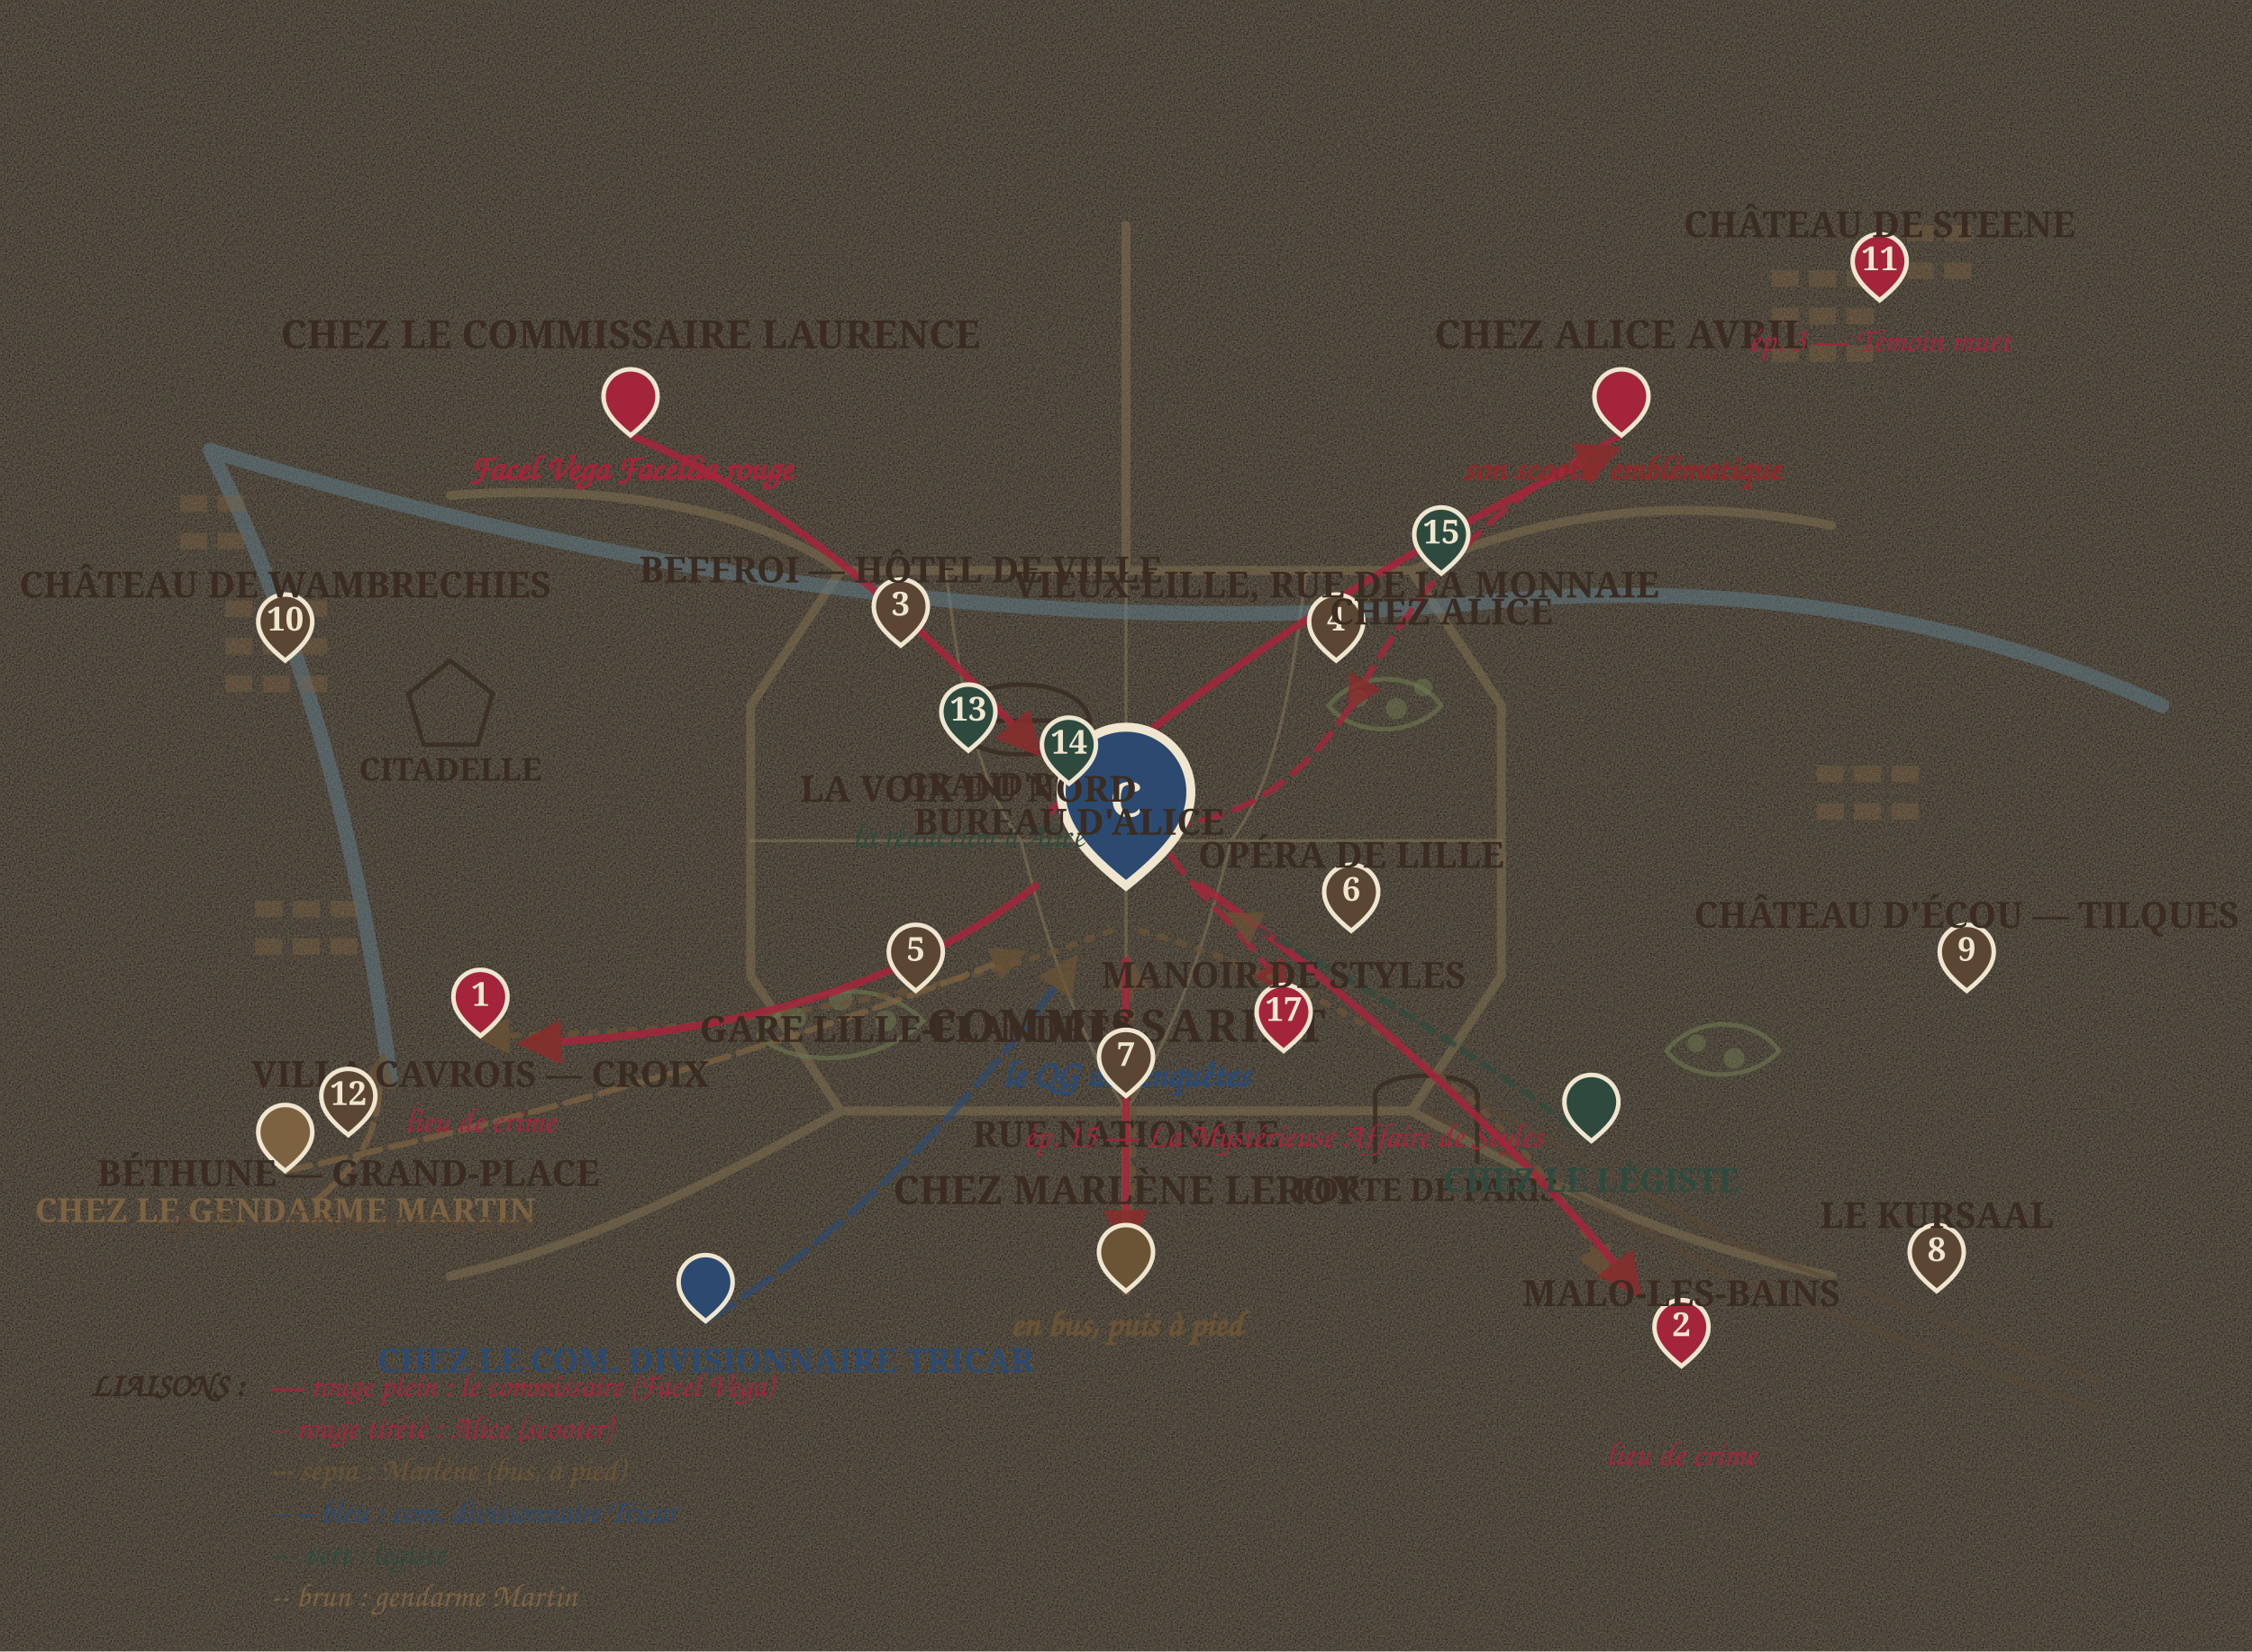
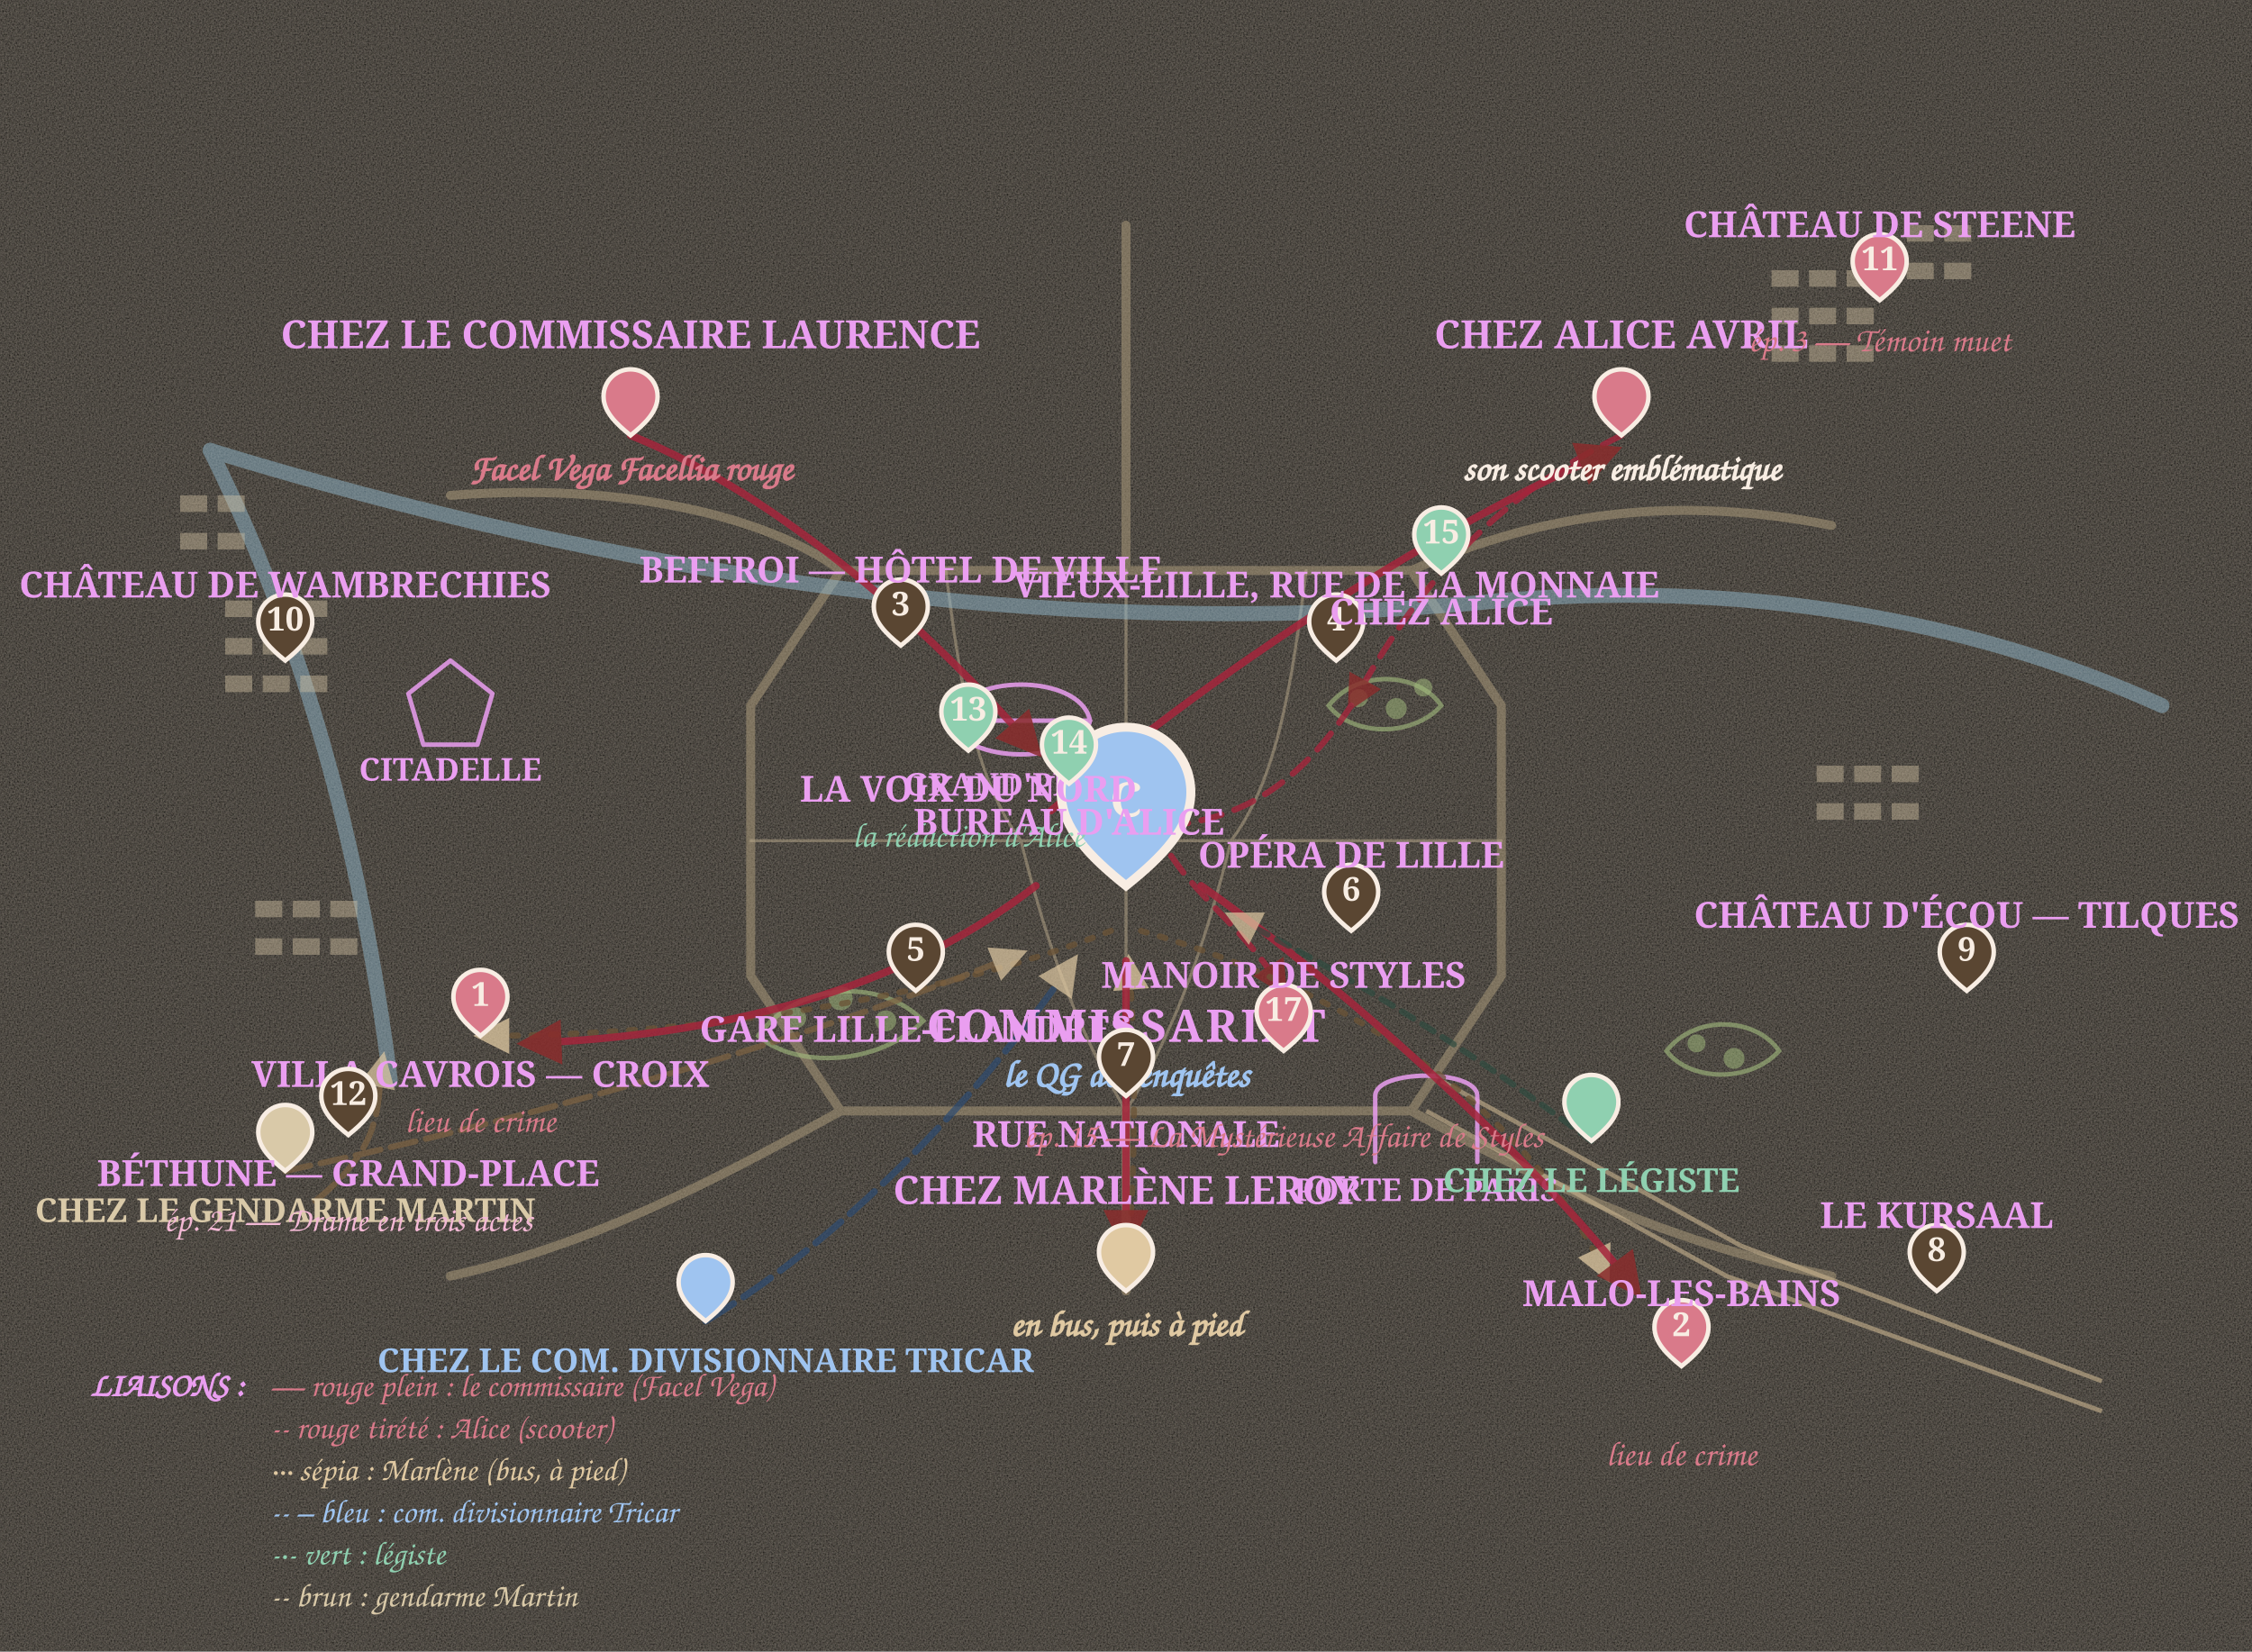
<svg xmlns="http://www.w3.org/2000/svg" viewBox="0 0 1500 1100" width="1500" height="1100">
  <defs>
    <filter id="paper" x="0" y="0" width="100%" height="100%">
      <feTurbulence type="fractalNoise" baseFrequency="0.9" numOctaves="2" result="noise" />
-       <feColorMatrix in="noise" type="matrix" values="0 0 0 0 0.55  0 0 0 0 0.45  0 0 0 0 0.32  0 0 0 0.28 0" />
+       <feColorMatrix in="noise" type="matrix" values="0 0 0 0 0.85  0 0 0 0 0.75  0 0 0 0 0.62  0 0 0 0.18 0" />
      <feComposite in2="SourceGraphic" operator="in" result="top" />
      <feMerge>
        <feMergeNode in="SourceGraphic" />
        <feMergeNode in="top" />
      </feMerge>
    </filter>
    <g id="pin">
      <path d="M 0 0 C -10 -8, -18 -16, -18 -26 A 18 18 0 1 1 18 -26 C 18 -16, 10 -8, 0 0 Z" />
    </g>
    <g id="mk-alice">
      <circle cy="-26" r="15" />
    </g>
    <g id="mk-marlene">
      <path d="M -13 -20 L 0 -29 L 13 -20 L 13 -33 L 0 -42 L -13 -33 Z" transform="translate(0,7)" />
    </g>
    <g id="mk-laurence">
      <path d="M 0 -44 L 15 -27 L 0 -10 L -15 -27 Z" />
    </g>
    <g id="mk-tricar">
      <path d="M -13 -12 L 0 -30 L 13 -12 L 13 -22 L 0 -40 L -13 -22 Z" />
    </g>
    <g id="mk-legiste">
      <path d="M -5 -14 L -5 -40 M -18 -27 L 8 -27" stroke-width="10" stroke-linecap="round" />
    </g>
    <g id="mk-gendarme">
      <rect x="-12" y="-40" width="24" height="17" rx="2" />
    </g>
    <marker id="ah-red" viewBox="0 0 10 10" refX="8" refY="5" markerWidth="6" markerHeight="6" orient="auto-start-reverse">
      <path d="M 0 0 L 10 5 L 0 10 z" fill="#8a2b2b" />
    </marker>
    <marker id="ah-sepia" viewBox="0 0 10 10" refX="8" refY="5" markerWidth="6" markerHeight="6" orient="auto-start-reverse">
-       <path d="M 0 0 L 10 5 L 0 10 z" fill="#6b5335" />
+       <path d="M 0 0 L 10 5 L 0 10 z" fill="#e0c9a2" />
    </marker>
  </defs>
-   <rect width="1500" height="1100" fill="#f0e6cf" />
+   <rect width="1500" height="1100" fill="#221c1c" />
  <rect width="1500" height="1100" filter="url(#paper)" />
-   <g stroke="#7d6d4f" stroke-width="6" fill="none" opacity="0.55" stroke-linecap="round">
+   <g stroke="#a89878" stroke-width="6" fill="none" opacity="0.55" stroke-linecap="round">
    <path d="M 560 380 L 940 380 L 1000 470 L 1000 650 L 940 740 L 560 740 L 500 650 L 500 470 Z" />
    <path d="M 300 330 C 430 320, 520 350, 560 380" />
    <path d="M 940 380 C 1030 340, 1120 330, 1220 350" />
    <path d="M 560 740 C 470 790, 390 830, 300 850" />
    <path d="M 940 740 C 1030 790, 1120 830, 1220 850" />
    <path d="M 750 380 L 750 150" />
    <path d="M 750 740 L 750 860" />
  </g>
-   <g stroke="#8a7a5c" stroke-width="2" fill="none" opacity="0.5" stroke-linecap="round">
+   <g stroke="#b9a98c" stroke-width="2" fill="none" opacity="0.5" stroke-linecap="round">
    <path d="M 750 380 L 750 740 M 500 560 L 1000 560" />
    <path d="M 630 380 C 640 460, 650 520, 680 560" />
    <path d="M 870 380 C 860 460, 850 520, 820 560" />
    <path d="M 680 560 C 700 640, 720 690, 750 740" />
    <path d="M 820 560 C 800 640, 780 690, 750 740" />
  </g>
-   <g stroke="#5f7d8c" stroke-width="10" fill="none" opacity="0.5" stroke-linecap="round">
+   <g stroke="#8fb6c9" stroke-width="10" fill="none" opacity="0.5" stroke-linecap="round">
    <path d="M 140 300 C 400 380, 700 430, 1000 400 C 1180 385, 1330 420, 1440 470" />
    <path d="M 140 300 C 200 420, 240 560, 260 720" />
  </g>
-   <g stroke="#5a4632" stroke-width="3" fill="none" opacity="0.6">
+   <g stroke="#c9b48f" stroke-width="3" fill="none" opacity="0.6">
    <path d="M 950 740 L 1150 850 L 1400 940" />
    <path d="M 960 720 L 1160 830 L 1400 920" />
  </g>
-   <g fill="#7d6242" opacity="0.4">
+   <g fill="#d9c9a8" opacity="0.4">
    <rect x="150" y="400" width="18" height="11" />
    <rect x="175" y="400" width="18" height="11" />
    <rect x="200" y="400" width="18" height="11" />
    <rect x="150" y="425" width="18" height="11" />
    <rect x="175" y="425" width="18" height="11" />
    <rect x="200" y="425" width="18" height="11" />
    <rect x="150" y="450" width="18" height="11" />
    <rect x="175" y="450" width="18" height="11" />
    <rect x="200" y="450" width="18" height="11" />
    <rect x="1180" y="180" width="18" height="11" />
    <rect x="1205" y="180" width="18" height="11" />
    <rect x="1230" y="180" width="18" height="11" />
    <rect x="1180" y="205" width="18" height="11" />
    <rect x="1205" y="205" width="18" height="11" />
    <rect x="1230" y="205" width="18" height="11" />
    <rect x="1180" y="230" width="18" height="11" />
    <rect x="1205" y="230" width="18" height="11" />
    <rect x="1230" y="230" width="18" height="11" />
    <rect x="1210" y="510" width="18" height="11" />
    <rect x="1235" y="510" width="18" height="11" />
    <rect x="1260" y="510" width="18" height="11" />
    <rect x="1210" y="535" width="18" height="11" />
    <rect x="1235" y="535" width="18" height="11" />
    <rect x="1260" y="535" width="18" height="11" />
    <rect x="170" y="600" width="18" height="11" />
    <rect x="195" y="600" width="18" height="11" />
    <rect x="220" y="600" width="18" height="11" />
    <rect x="170" y="625" width="18" height="11" />
    <rect x="195" y="625" width="18" height="11" />
    <rect x="220" y="625" width="18" height="11" />
    <rect x="120" y="330" width="18" height="11" />
    <rect x="145" y="330" width="18" height="11" />
    <rect x="120" y="355" width="18" height="11" />
    <rect x="145" y="355" width="18" height="11" />
    <rect x="1270" y="150" width="18" height="11" />
    <rect x="1295" y="150" width="18" height="11" />
    <rect x="1270" y="175" width="18" height="11" />
    <rect x="1295" y="175" width="18" height="11" />
  </g>
-   <g fill="none" stroke="#6d7a4f" stroke-width="3" opacity="0.6" stroke-linecap="round">
+   <g fill="none" stroke="#a3bd7e" stroke-width="3" opacity="0.6" stroke-linecap="round">
    <path d="M 505 690 C 530 655, 585 650, 615 680 C 585 710, 530 712, 505 690 Z" />
    <path d="M 885 470 C 905 445, 945 448, 960 470 C 940 492, 900 490, 885 470 Z" />
    <path d="M 1110 700 C 1130 675, 1170 678, 1185 700 C 1165 722, 1125 720, 1110 700 Z" />
  </g>
-   <g fill="#6d7a4f" opacity="0.5">
+   <g fill="#a3bd7e" opacity="0.5">
    <circle cx="530" cy="678" r="7" />
    <circle cx="560" cy="665" r="8" />
    <circle cx="590" cy="680" r="7" />
    <circle cx="905" cy="465" r="6" />
    <circle cx="930" cy="472" r="7" />
    <circle cx="948" cy="458" r="6" />
    <circle cx="1130" cy="695" r="6" />
    <circle cx="1155" cy="705" r="7" />
  </g>
-   <g transform="translate(680,470)" fill="none" stroke="#3a2c22" stroke-width="3" stroke-linecap="round" opacity="0.85">
+   <g transform="translate(680,470)" fill="none" stroke="#ea9ef0" stroke-width="3" stroke-linecap="round" opacity="0.85">
    <path d="M -46 10 C -40 -22, 40 -22, 46 10 C 40 40, -40 40, -46 10 Z" />
    <path d="M -46 10 L 46 10" />
  </g>
-   <text x="680" y="530" text-anchor="middle" font-family="serif" font-size="21" font-weight="bold" fill="#3a2c22">GRAND'PLACE</text>
-   <g transform="translate(950,750)" fill="none" stroke="#3a2c22" stroke-width="3" stroke-linecap="round" opacity="0.85">
+   <text x="680" y="530" text-anchor="middle" font-family="serif" font-size="21" font-weight="bold" fill="#ea9ef0">GRAND'PLACE</text>
+   <g transform="translate(950,750)" fill="none" stroke="#ea9ef0" stroke-width="3" stroke-linecap="round" opacity="0.85">
    <path d="M -34 24 L -34 -20 C -34 -38, 34 -38, 34 -20 L 34 24" />
  </g>
-   <text x="950" y="800" text-anchor="middle" font-family="serif" font-size="21" font-weight="bold" fill="#3a2c22">PORTE DE PARIS</text>
-   <g transform="translate(300,470)" fill="none" stroke="#3a2c22" stroke-width="3" stroke-linejoin="round" opacity="0.85">
+   <text x="950" y="800" text-anchor="middle" font-family="serif" font-size="21" font-weight="bold" fill="#ea9ef0">PORTE DE PARIS</text>
+   <g transform="translate(300,470)" fill="none" stroke="#ea9ef0" stroke-width="3" stroke-linejoin="round" opacity="0.85">
    <path d="M 0 -30 L 28 -8 L 18 26 L -18 26 L -28 -8 Z" />
  </g>
-   <text x="300" y="520" text-anchor="middle" font-family="serif" font-size="21" font-weight="bold" fill="#3a2c22">CITADELLE</text>
+   <text x="300" y="520" text-anchor="middle" font-family="serif" font-size="21" font-weight="bold" fill="#ea9ef0">CITADELLE</text>
  <g stroke="#a4243b" stroke-width="4" fill="none" opacity="0.8" stroke-dasharray="14 9" stroke-linecap="round">
    <path d="M 1080 290 C 1000 330, 950 380, 900 470" marker-end="url(#ah-red)" />
    <path d="M 900 470 C 860 530, 820 545, 780 550" />
    <path d="M 780 570 C 800 600, 830 620, 855 660" marker-end="url(#ah-red)" />
  </g>
  <g stroke="#6b5335" stroke-width="4" fill="none" opacity="0.75" stroke-dasharray="4 9" stroke-linecap="round">
    <path d="M 750 860 C 755 800, 758 720, 752 640" marker-end="url(#ah-sepia)" />
    <path d="M 760 620 C 830 640, 1000 700, 1070 850" marker-end="url(#ah-sepia)" />
    <path d="M 740 620 C 640 660, 480 690, 320 690" marker-end="url(#ah-sepia)" />
  </g>
  <g stroke="#a4243b" stroke-width="5" fill="none" opacity="0.85" stroke-linecap="round">
    <path d="M 420 290 C 520 330, 620 420, 690 500" marker-end="url(#ah-red)" />
    <path d="M 690 590 C 600 660, 480 690, 350 695" marker-end="url(#ah-red)" />
    <path d="M 800 590 C 900 660, 1030 780, 1090 860" marker-end="url(#ah-red)" />
    <path d="M 700 540 C 840 420, 1000 330, 1075 300" marker-end="url(#ah-red)" />
    <path d="M 750 640 C 750 720, 750 790, 750 830" marker-end="url(#ah-red)" />
  </g>
  <g stroke="#2c4a70" stroke-width="4.5" fill="none" opacity="0.7" stroke-dasharray="22 8" stroke-linecap="round">
    <path d="M 470 880 C 570 820, 660 720, 715 640" marker-end="url(#ah-sepia)" />
  </g>
  <g stroke="#2e4a3f" stroke-width="4" fill="none" opacity="0.7" stroke-dasharray="9 7" stroke-linecap="round">
    <path d="M 1060 760 C 980 700, 900 650, 820 610" marker-end="url(#ah-sepia)" />
  </g>
  <g stroke="#7d6242" stroke-width="4" fill="none" opacity="0.7" stroke-dasharray="17 7" stroke-linecap="round">
    <path d="M 190 780 C 330 750, 520 700, 680 635" marker-end="url(#ah-sepia)" />
    <path d="M 210 800 C 260 760, 250 730, 255 705" marker-end="url(#ah-sepia)" />
  </g>
-   <g transform="translate(60,930)" font-family="'Caveat', cursive" font-size="22" fill="#3a2c22">
+   <g transform="translate(60,930)" font-family="'Caveat', cursive" font-size="22" fill="#ea9ef0">
    <text x="0" y="0" font-weight="bold">LIAISONS :</text>
-     <text x="120" y="0" fill="#a4243b">— rouge plein : le commissaire (Facel Vega)</text>
-     <text x="120" y="28" fill="#a4243b">-- rouge tirété : Alice (scooter)</text>
-     <text x="120" y="56" fill="#6b5335">··· sépia : Marlène (bus, à pied)</text>
-     <text x="120" y="84" fill="#2c4a70">-- – bleu : com. divisionnaire Tricar</text>
-     <text x="120" y="112" fill="#2e4a3f">-·- vert : légiste</text>
-     <text x="120" y="140" fill="#7d6242">-- brun : gendarme Martin</text>
+     <text x="120" y="0" fill="#d97a8a">— rouge plein : le commissaire (Facel Vega)</text>
+     <text x="120" y="28" fill="#d97a8a">-- rouge tirété : Alice (scooter)</text>
+     <text x="120" y="56" fill="#e0c9a2">··· sépia : Marlène (bus, à pied)</text>
+     <text x="120" y="84" fill="#9fc4f0">-- – bleu : com. divisionnaire Tricar</text>
+     <text x="120" y="112" fill="#8fd0b0">-·- vert : légiste</text>
+     <text x="120" y="140" fill="#d9c9a8">-- brun : gendarme Martin</text>
  </g>
  <g transform="translate(750,590)">
-     <use href="#pin" transform="scale(2.4)" fill="#2c4a70" stroke="#f0e6cf" stroke-width="2.5" />
-     <text y="-46" text-anchor="middle" font-family="serif" font-size="32" font-weight="bold" fill="#f0e6cf">C</text>
-     <text y="104" text-anchor="middle" font-family="serif" font-size="30" font-weight="bold" fill="#3a2c22" letter-spacing="2">COMMISSARIAT</text>
-     <text y="134" text-anchor="middle" font-family="'Caveat', cursive" font-size="25" fill="#2c4a70" font-weight="bold">le QG des enquêtes</text>
+     <use href="#pin" transform="scale(2.4)" fill="#9fc4f0" stroke="#f8ede3" stroke-width="2.5" />
+     <text y="-46" text-anchor="middle" font-family="serif" font-size="32" font-weight="bold" fill="#f8ede3">C</text>
+     <text y="104" text-anchor="middle" font-family="serif" font-size="30" font-weight="bold" fill="#ea9ef0" letter-spacing="2">COMMISSARIAT</text>
+     <text y="134" text-anchor="middle" font-family="'Caveat', cursive" font-size="25" fill="#9fc4f0" font-weight="bold">le QG des enquêtes</text>
  </g>
  <g transform="translate(420,290)">
-     <use href="#pin" fill="#a4243b" stroke="#f0e6cf" stroke-width="3" />
-     <text y="-58" text-anchor="middle" font-family="serif" font-size="26" font-weight="bold" fill="#3a2c22">CHEZ LE COMMISSAIRE LAURENCE</text>
-     <text y="30" text-anchor="middle" font-family="'Caveat', cursive" font-size="24" fill="#a4243b" font-weight="bold">Facel Vega Facellia rouge</text>
+     <use href="#pin" fill="#d97a8a" stroke="#f8ede3" stroke-width="3" />
+     <text y="-58" text-anchor="middle" font-family="serif" font-size="26" font-weight="bold" fill="#ea9ef0">CHEZ LE COMMISSAIRE LAURENCE</text>
+     <text y="30" text-anchor="middle" font-family="'Caveat', cursive" font-size="24" fill="#d97a8a" font-weight="bold">Facel Vega Facellia rouge</text>
  </g>
  <g transform="translate(1080,290)">
-     <use href="#pin" fill="#a4243b" stroke="#f0e6cf" stroke-width="3" />
-     <text y="-58" text-anchor="middle" font-family="serif" font-size="26" font-weight="bold" fill="#3a2c22">CHEZ ALICE AVRIL</text>
-     <text y="30" text-anchor="middle" font-family="'Caveat', cursive" font-size="24" fill="#8a2b2b" font-weight="bold">son scooter emblématique</text>
+     <use href="#pin" fill="#d97a8a" stroke="#f8ede3" stroke-width="3" />
+     <text y="-58" text-anchor="middle" font-family="serif" font-size="26" font-weight="bold" fill="#ea9ef0">CHEZ ALICE AVRIL</text>
+     <text y="30" text-anchor="middle" font-family="'Caveat', cursive" font-size="24" fill="#f8ede3" font-weight="bold">son scooter emblématique</text>
  </g>
  <g transform="translate(750,860)">
-     <use href="#pin" fill="#6b5335" stroke="#f0e6cf" stroke-width="3" />
-     <text y="-58" text-anchor="middle" font-family="serif" font-size="26" font-weight="bold" fill="#3a2c22">CHEZ MARLÈNE LEROY</text>
-     <text y="30" text-anchor="middle" font-family="'Caveat', cursive" font-size="24" fill="#6b5335" font-weight="bold">en bus, puis à pied</text>
+     <use href="#pin" fill="#e0c9a2" stroke="#f8ede3" stroke-width="3" />
+     <text y="-58" text-anchor="middle" font-family="serif" font-size="26" font-weight="bold" fill="#ea9ef0">CHEZ MARLÈNE LEROY</text>
+     <text y="30" text-anchor="middle" font-family="'Caveat', cursive" font-size="24" fill="#e0c9a2" font-weight="bold">en bus, puis à pied</text>
  </g>
  <g transform="translate(470,880)">
-     <use href="#pin" fill="#2c4a70" stroke="#f0e6cf" stroke-width="3" />
-     <text y="34" text-anchor="middle" font-family="serif" font-size="22" font-weight="bold" fill="#2c4a70">CHEZ LE COM. DIVISIONNAIRE TRICAR</text>
+     <use href="#pin" fill="#9fc4f0" stroke="#f8ede3" stroke-width="3" />
+     <text y="34" text-anchor="middle" font-family="serif" font-size="22" font-weight="bold" fill="#9fc4f0">CHEZ LE COM. DIVISIONNAIRE TRICAR</text>
  </g>
  <g transform="translate(1060,760)">
-     <use href="#pin" fill="#2e4a3f" stroke="#f0e6cf" stroke-width="3" />
-     <text y="34" text-anchor="middle" font-family="serif" font-size="22" font-weight="bold" fill="#2e4a3f">CHEZ LE LÉGISTE</text>
+     <use href="#pin" fill="#8fd0b0" stroke="#f8ede3" stroke-width="3" />
+     <text y="34" text-anchor="middle" font-family="serif" font-size="22" font-weight="bold" fill="#8fd0b0">CHEZ LE LÉGISTE</text>
  </g>
  <g transform="translate(190,780)">
-     <use href="#pin" fill="#7d6242" stroke="#f0e6cf" stroke-width="3" />
-     <text y="34" text-anchor="middle" font-family="serif" font-size="22" font-weight="bold" fill="#7d6242">CHEZ LE GENDARME MARTIN</text>
+     <use href="#pin" fill="#d9c9a8" stroke="#f8ede3" stroke-width="3" />
+     <text y="34" text-anchor="middle" font-family="serif" font-size="22" font-weight="bold" fill="#d9c9a8">CHEZ LE GENDARME MARTIN</text>
  </g>
  <g transform="translate(320,690)">
-     <use href="#pin" fill="#a4243b" stroke="#f0e6cf" stroke-width="3" />
-     <text y="-20" text-anchor="middle" font-family="serif" font-size="22" font-weight="bold" fill="#f0e6cf">1</text>
-     <text y="34" text-anchor="middle" font-family="serif" font-size="24" font-weight="bold" fill="#3a2c22">VILLA CAVROIS — CROIX</text>
-     <text y="64" text-anchor="middle" font-family="'Caveat', cursive" font-size="23" fill="#a4243b">lieu de crime</text>
+     <use href="#pin" fill="#d97a8a" stroke="#f8ede3" stroke-width="3" />
+     <text y="-20" text-anchor="middle" font-family="serif" font-size="22" font-weight="bold" fill="#f8ede3">1</text>
+     <text y="34" text-anchor="middle" font-family="serif" font-size="24" font-weight="bold" fill="#ea9ef0">VILLA CAVROIS — CROIX</text>
+     <text y="64" text-anchor="middle" font-family="'Caveat', cursive" font-size="23" fill="#d97a8a">lieu de crime</text>
  </g>
  <g transform="translate(1120,910)">
-     <use href="#pin" fill="#a4243b" stroke="#f0e6cf" stroke-width="3" />
-     <text y="-20" text-anchor="middle" font-family="serif" font-size="22" font-weight="bold" fill="#f0e6cf">2</text>
-     <text y="-40" text-anchor="middle" font-family="serif" font-size="24" font-weight="bold" fill="#3a2c22">MALO-LES-BAINS</text>
-     <text y="66" text-anchor="middle" font-family="'Caveat', cursive" font-size="23" fill="#a4243b">lieu de crime</text>
+     <use href="#pin" fill="#d97a8a" stroke="#f8ede3" stroke-width="3" />
+     <text y="-20" text-anchor="middle" font-family="serif" font-size="22" font-weight="bold" fill="#f8ede3">2</text>
+     <text y="-40" text-anchor="middle" font-family="serif" font-size="24" font-weight="bold" fill="#ea9ef0">MALO-LES-BAINS</text>
+     <text y="66" text-anchor="middle" font-family="'Caveat', cursive" font-size="23" fill="#d97a8a">lieu de crime</text>
  </g>
  <g transform="translate(600,430)">
-     <use href="#pin" fill="#5a4632" stroke="#f0e6cf" stroke-width="3" />
-     <text y="-20" text-anchor="middle" font-family="serif" font-size="22" font-weight="bold" fill="#f0e6cf">3</text>
-     <text y="-42" text-anchor="middle" font-family="serif" font-size="24" font-weight="bold" fill="#3a2c22">BEFFROI — HÔTEL DE VILLE</text>
+     <use href="#pin" fill="#5a4632" stroke="#f8ede3" stroke-width="3" />
+     <text y="-20" text-anchor="middle" font-family="serif" font-size="22" font-weight="bold" fill="#f8ede3">3</text>
+     <text y="-42" text-anchor="middle" font-family="serif" font-size="24" font-weight="bold" fill="#ea9ef0">BEFFROI — HÔTEL DE VILLE</text>
  </g>
  <g transform="translate(890,440)">
-     <use href="#pin" fill="#5a4632" stroke="#f0e6cf" stroke-width="3" />
-     <text y="-20" text-anchor="middle" font-family="serif" font-size="22" font-weight="bold" fill="#f0e6cf">4</text>
-     <text y="-42" text-anchor="middle" font-family="serif" font-size="24" font-weight="bold" fill="#3a2c22">VIEUX-LILLE, RUE DE LA MONNAIE</text>
+     <use href="#pin" fill="#5a4632" stroke="#f8ede3" stroke-width="3" />
+     <text y="-20" text-anchor="middle" font-family="serif" font-size="22" font-weight="bold" fill="#f8ede3">4</text>
+     <text y="-42" text-anchor="middle" font-family="serif" font-size="24" font-weight="bold" fill="#ea9ef0">VIEUX-LILLE, RUE DE LA MONNAIE</text>
  </g>
  <g transform="translate(610,660)">
-     <use href="#pin" fill="#5a4632" stroke="#f0e6cf" stroke-width="3" />
-     <text y="-20" text-anchor="middle" font-family="serif" font-size="22" font-weight="bold" fill="#f0e6cf">5</text>
-     <text y="34" text-anchor="middle" font-family="serif" font-size="24" font-weight="bold" fill="#3a2c22">GARE LILLE-FLANDRES</text>
+     <use href="#pin" fill="#5a4632" stroke="#f8ede3" stroke-width="3" />
+     <text y="-20" text-anchor="middle" font-family="serif" font-size="22" font-weight="bold" fill="#f8ede3">5</text>
+     <text y="34" text-anchor="middle" font-family="serif" font-size="24" font-weight="bold" fill="#ea9ef0">GARE LILLE-FLANDRES</text>
  </g>
  <g transform="translate(900,620)">
-     <use href="#pin" fill="#5a4632" stroke="#f0e6cf" stroke-width="3" />
-     <text y="-20" text-anchor="middle" font-family="serif" font-size="22" font-weight="bold" fill="#f0e6cf">6</text>
-     <text y="-42" text-anchor="middle" font-family="serif" font-size="24" font-weight="bold" fill="#3a2c22">OPÉRA DE LILLE</text>
+     <use href="#pin" fill="#5a4632" stroke="#f8ede3" stroke-width="3" />
+     <text y="-20" text-anchor="middle" font-family="serif" font-size="22" font-weight="bold" fill="#f8ede3">6</text>
+     <text y="-42" text-anchor="middle" font-family="serif" font-size="24" font-weight="bold" fill="#ea9ef0">OPÉRA DE LILLE</text>
  </g>
  <g transform="translate(750,730)">
-     <use href="#pin" fill="#5a4632" stroke="#f0e6cf" stroke-width="3" />
-     <text y="-20" text-anchor="middle" font-family="serif" font-size="22" font-weight="bold" fill="#f0e6cf">7</text>
-     <text y="34" text-anchor="middle" font-family="serif" font-size="24" font-weight="bold" fill="#3a2c22">RUE NATIONALE</text>
+     <use href="#pin" fill="#5a4632" stroke="#f8ede3" stroke-width="3" />
+     <text y="-20" text-anchor="middle" font-family="serif" font-size="22" font-weight="bold" fill="#f8ede3">7</text>
+     <text y="34" text-anchor="middle" font-family="serif" font-size="24" font-weight="bold" fill="#ea9ef0">RUE NATIONALE</text>
  </g>
  <g transform="translate(1290,860)">
-     <use href="#pin" fill="#5a4632" stroke="#f0e6cf" stroke-width="3" />
-     <text y="-20" text-anchor="middle" font-family="serif" font-size="22" font-weight="bold" fill="#f0e6cf">8</text>
-     <text y="-42" text-anchor="middle" font-family="serif" font-size="24" font-weight="bold" fill="#3a2c22">LE KURSAAL</text>
+     <use href="#pin" fill="#5a4632" stroke="#f8ede3" stroke-width="3" />
+     <text y="-20" text-anchor="middle" font-family="serif" font-size="22" font-weight="bold" fill="#f8ede3">8</text>
+     <text y="-42" text-anchor="middle" font-family="serif" font-size="24" font-weight="bold" fill="#ea9ef0">LE KURSAAL</text>
  </g>
  <g transform="translate(1310,660)">
-     <use href="#pin" fill="#5a4632" stroke="#f0e6cf" stroke-width="3" />
-     <text y="-20" text-anchor="middle" font-family="serif" font-size="22" font-weight="bold" fill="#f0e6cf">9</text>
-     <text y="-42" text-anchor="middle" font-family="serif" font-size="24" font-weight="bold" fill="#3a2c22">CHÂTEAU D'ÉCOU — TILQUES</text>
+     <use href="#pin" fill="#5a4632" stroke="#f8ede3" stroke-width="3" />
+     <text y="-20" text-anchor="middle" font-family="serif" font-size="22" font-weight="bold" fill="#f8ede3">9</text>
+     <text y="-42" text-anchor="middle" font-family="serif" font-size="24" font-weight="bold" fill="#ea9ef0">CHÂTEAU D'ÉCOU — TILQUES</text>
  </g>
  <g transform="translate(190,440)">
-     <use href="#pin" fill="#5a4632" stroke="#f0e6cf" stroke-width="3" />
-     <text y="-20" text-anchor="middle" font-family="serif" font-size="22" font-weight="bold" fill="#f0e6cf">10</text>
-     <text y="-42" text-anchor="middle" font-family="serif" font-size="24" font-weight="bold" fill="#3a2c22">CHÂTEAU DE WAMBRECHIES</text>
+     <use href="#pin" fill="#5a4632" stroke="#f8ede3" stroke-width="3" />
+     <text y="-20" text-anchor="middle" font-family="serif" font-size="22" font-weight="bold" fill="#f8ede3">10</text>
+     <text y="-42" text-anchor="middle" font-family="serif" font-size="24" font-weight="bold" fill="#ea9ef0">CHÂTEAU DE WAMBRECHIES</text>
  </g>
  <g transform="translate(1252,200)">
-     <use href="#pin" fill="#a4243b" stroke="#f0e6cf" stroke-width="3" />
-     <text y="-20" text-anchor="middle" font-family="serif" font-size="22" font-weight="bold" fill="#f0e6cf">11</text>
-     <text y="-42" text-anchor="middle" font-family="serif" font-size="24" font-weight="bold" fill="#3a2c22">CHÂTEAU DE STEENE</text>
-     <text y="34" text-anchor="middle" font-family="'Caveat', cursive" font-size="23" fill="#a4243b">ép. 3 — Témoin muet</text>
+     <use href="#pin" fill="#d97a8a" stroke="#f8ede3" stroke-width="3" />
+     <text y="-20" text-anchor="middle" font-family="serif" font-size="22" font-weight="bold" fill="#f8ede3">11</text>
+     <text y="-42" text-anchor="middle" font-family="serif" font-size="24" font-weight="bold" fill="#ea9ef0">CHÂTEAU DE STEENE</text>
+     <text y="34" text-anchor="middle" font-family="'Caveat', cursive" font-size="23" fill="#d97a8a">ép. 3 — Témoin muet</text>
  </g>
  <g transform="translate(232,756)">
-     <use href="#pin" fill="#5a4632" stroke="#f0e6cf" stroke-width="3" />
-     <text y="-20" text-anchor="middle" font-family="serif" font-size="22" font-weight="bold" fill="#f0e6cf">12</text>
-     <text y="34" text-anchor="middle" font-family="serif" font-size="24" font-weight="bold" fill="#3a2c22">BÉTHUNE — GRAND-PLACE</text>
-     <text y="64" text-anchor="middle" font-family="'Caveat', cursive" font-size="23" fill="#5a4632">ép. 21 — Drame en trois actes</text>
+     <use href="#pin" fill="#5a4632" stroke="#f8ede3" stroke-width="3" />
+     <text y="-20" text-anchor="middle" font-family="serif" font-size="22" font-weight="bold" fill="#f8ede3">12</text>
+     <text y="34" text-anchor="middle" font-family="serif" font-size="24" font-weight="bold" fill="#ea9ef0">BÉTHUNE — GRAND-PLACE</text>
+     <text y="64" text-anchor="middle" font-family="'Caveat', cursive" font-size="23" fill="#f2b8d4">ép. 21 — Drame en trois actes</text>
  </g>
  <g transform="translate(645,500)">
-     <use href="#pin" fill="#2e4a3f" stroke="#f0e6cf" stroke-width="3" />
-     <text y="-20" text-anchor="middle" font-family="serif" font-size="22" font-weight="bold" fill="#f0e6cf">13</text>
-     <text y="34" text-anchor="middle" font-family="serif" font-size="24" font-weight="bold" fill="#3a2c22">LA VOIX DU NORD</text>
-     <text y="64" text-anchor="middle" font-family="'Caveat', cursive" font-size="23" fill="#2e4a3f">la rédaction d'Alice</text>
+     <use href="#pin" fill="#8fd0b0" stroke="#f8ede3" stroke-width="3" />
+     <text y="-20" text-anchor="middle" font-family="serif" font-size="22" font-weight="bold" fill="#f8ede3">13</text>
+     <text y="34" text-anchor="middle" font-family="serif" font-size="24" font-weight="bold" fill="#ea9ef0">LA VOIX DU NORD</text>
+     <text y="64" text-anchor="middle" font-family="'Caveat', cursive" font-size="23" fill="#8fd0b0">la rédaction d'Alice</text>
  </g>
  <g transform="translate(712,522)">
-     <use href="#pin" fill="#2e4a3f" stroke="#f0e6cf" stroke-width="3" />
-     <text y="-20" text-anchor="middle" font-family="serif" font-size="22" font-weight="bold" fill="#f0e6cf">14</text>
-     <text y="34" text-anchor="middle" font-family="serif" font-size="24" font-weight="bold" fill="#3a2c22">BUREAU D'ALICE</text>
+     <use href="#pin" fill="#8fd0b0" stroke="#f8ede3" stroke-width="3" />
+     <text y="-20" text-anchor="middle" font-family="serif" font-size="22" font-weight="bold" fill="#f8ede3">14</text>
+     <text y="34" text-anchor="middle" font-family="serif" font-size="24" font-weight="bold" fill="#ea9ef0">BUREAU D'ALICE</text>
  </g>
  <g transform="translate(960,382)">
-     <use href="#pin" fill="#2e4a3f" stroke="#f0e6cf" stroke-width="3" />
-     <text y="-20" text-anchor="middle" font-family="serif" font-size="22" font-weight="bold" fill="#f0e6cf">15</text>
-     <text y="34" text-anchor="middle" font-family="serif" font-size="24" font-weight="bold" fill="#3a2c22">CHEZ ALICE</text>
+     <use href="#pin" fill="#8fd0b0" stroke="#f8ede3" stroke-width="3" />
+     <text y="-20" text-anchor="middle" font-family="serif" font-size="22" font-weight="bold" fill="#f8ede3">15</text>
+     <text y="34" text-anchor="middle" font-family="serif" font-size="24" font-weight="bold" fill="#ea9ef0">CHEZ ALICE</text>
  </g>
  <g transform="translate(855,700)">
-     <use href="#pin" fill="#a4243b" stroke="#f0e6cf" stroke-width="3" />
-     <text y="-20" text-anchor="middle" font-family="serif" font-size="22" font-weight="bold" fill="#f0e6cf">17</text>
-     <text y="-42" text-anchor="middle" font-family="serif" font-size="24" font-weight="bold" fill="#3a2c22">MANOIR DE STYLES</text>
-     <text y="64" text-anchor="middle" font-family="'Caveat', cursive" font-size="23" fill="#a4243b">ép. 15 — La Mystérieuse Affaire de Styles</text>
+     <use href="#pin" fill="#d97a8a" stroke="#f8ede3" stroke-width="3" />
+     <text y="-20" text-anchor="middle" font-family="serif" font-size="22" font-weight="bold" fill="#f8ede3">17</text>
+     <text y="-42" text-anchor="middle" font-family="serif" font-size="24" font-weight="bold" fill="#ea9ef0">MANOIR DE STYLES</text>
+     <text y="64" text-anchor="middle" font-family="'Caveat', cursive" font-size="23" fill="#d97a8a">ép. 15 — La Mystérieuse Affaire de Styles</text>
  </g>
</svg>
